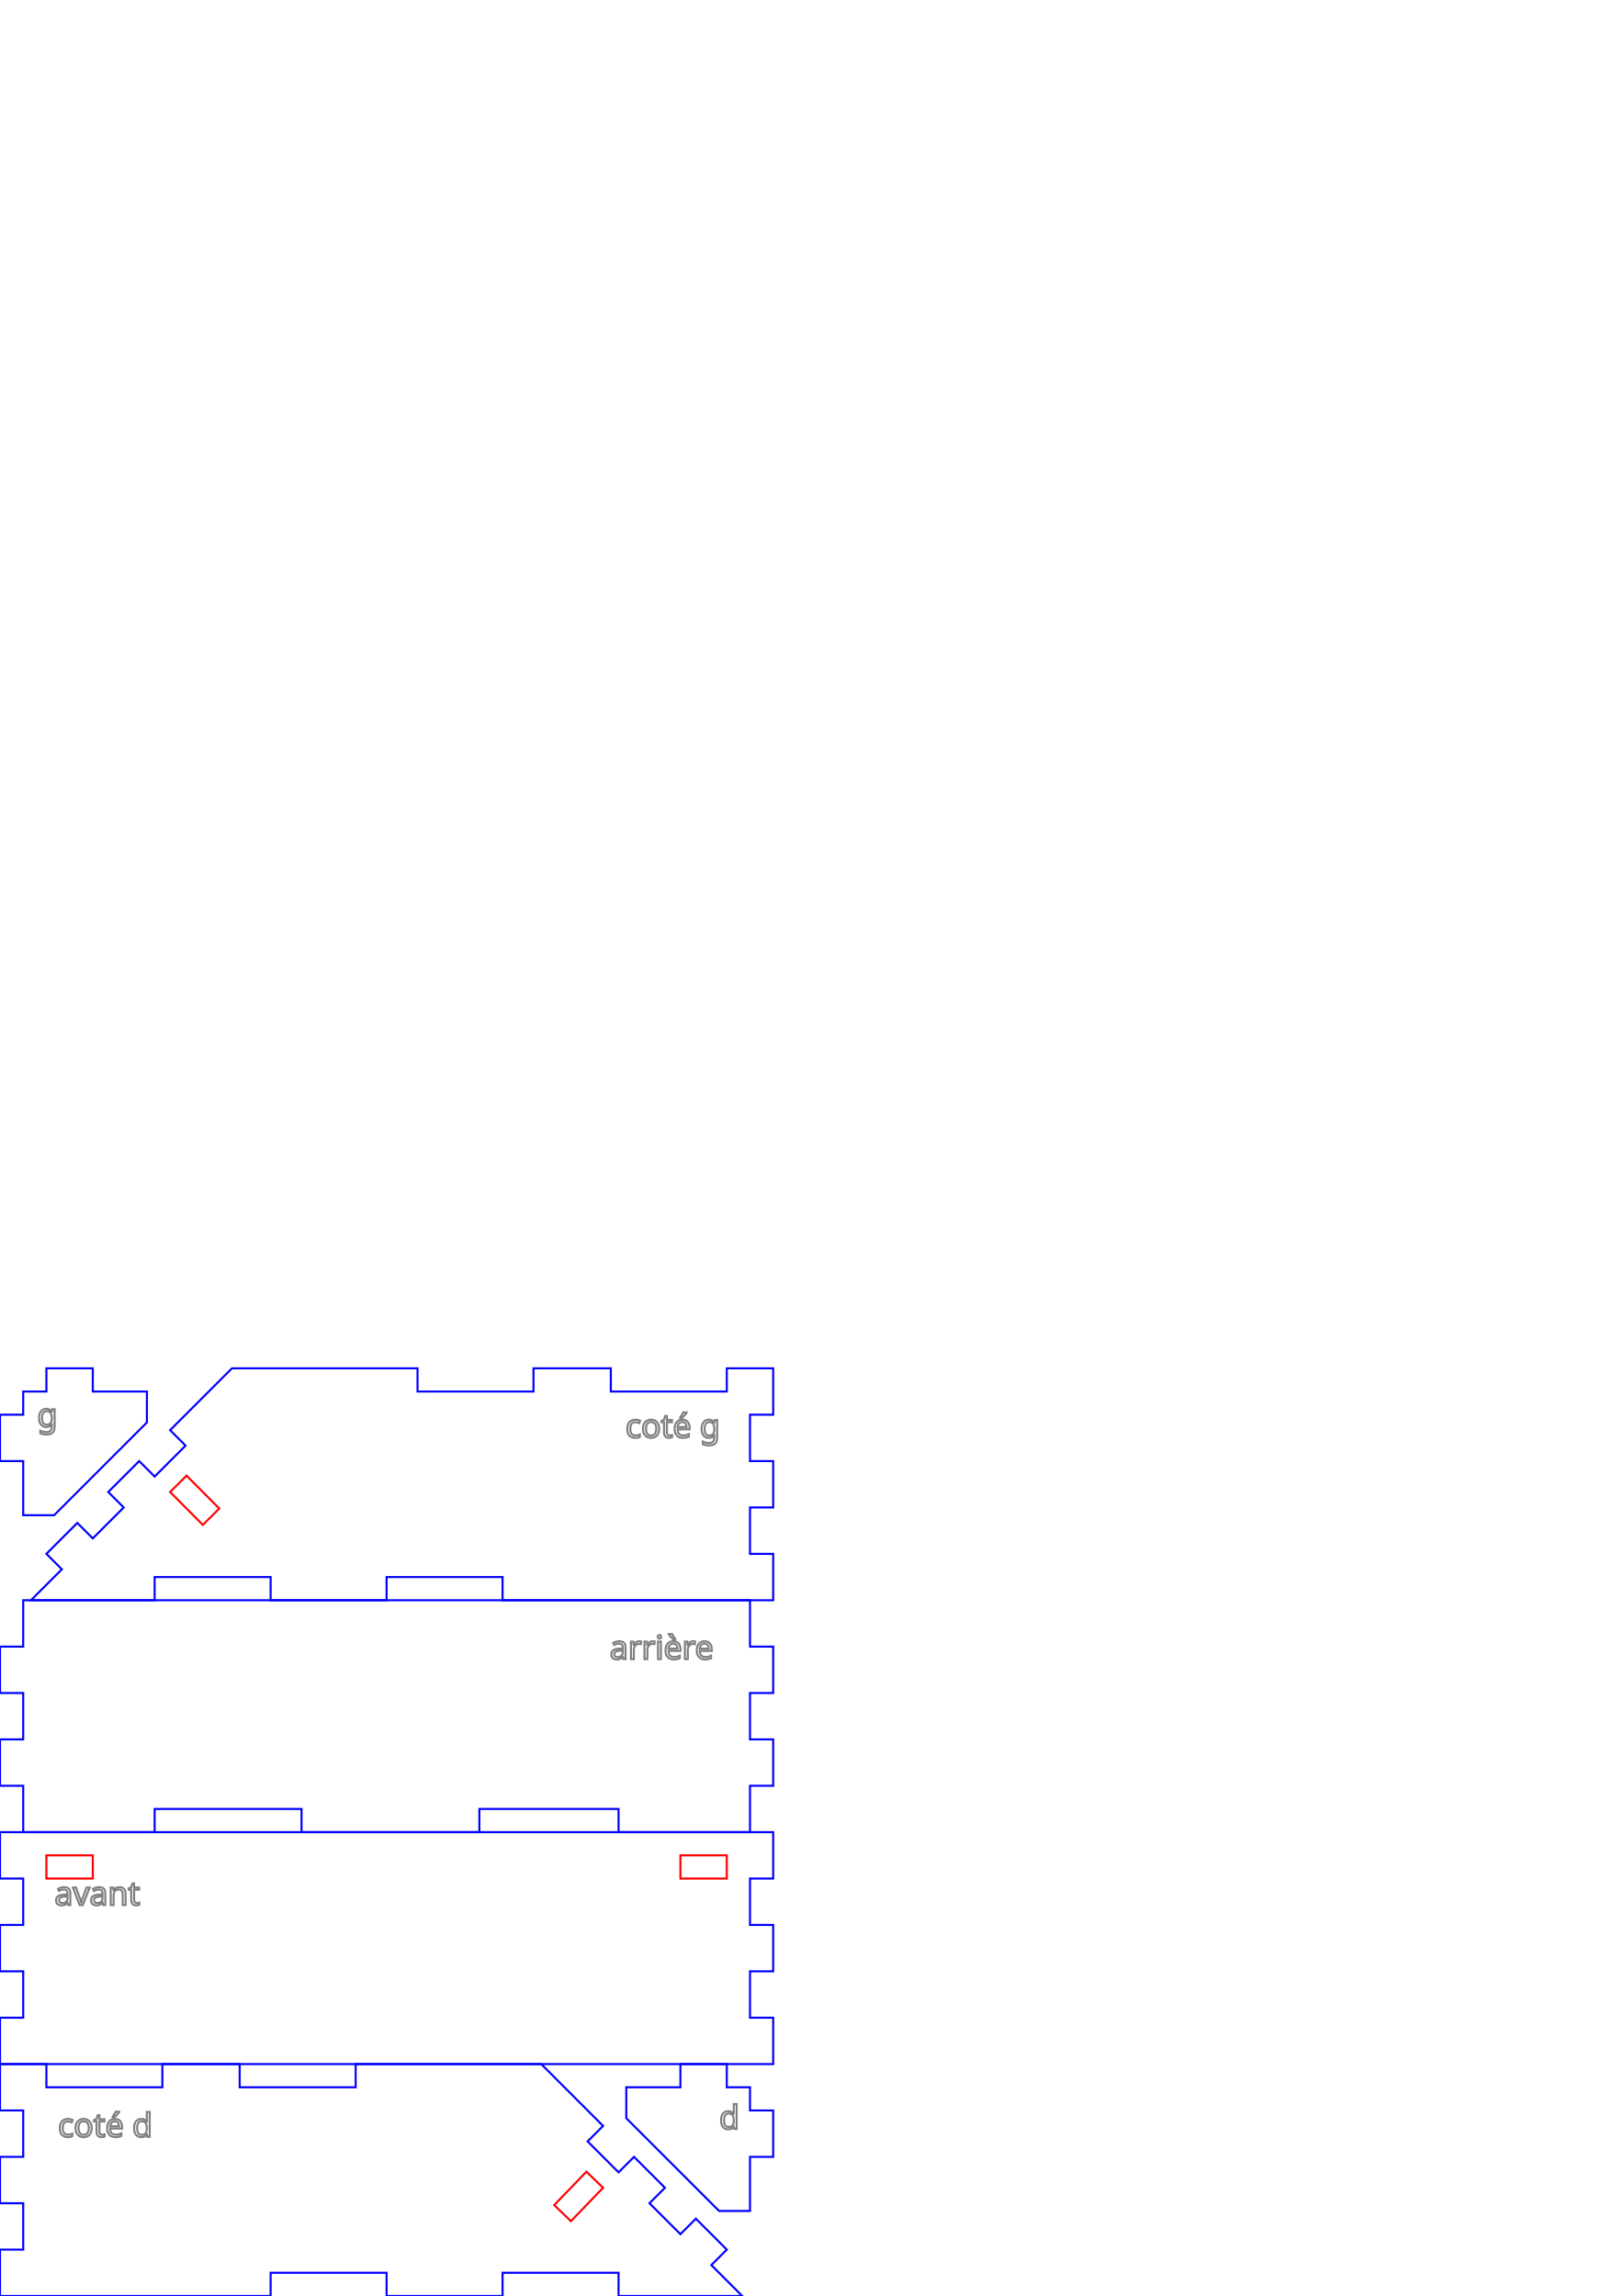
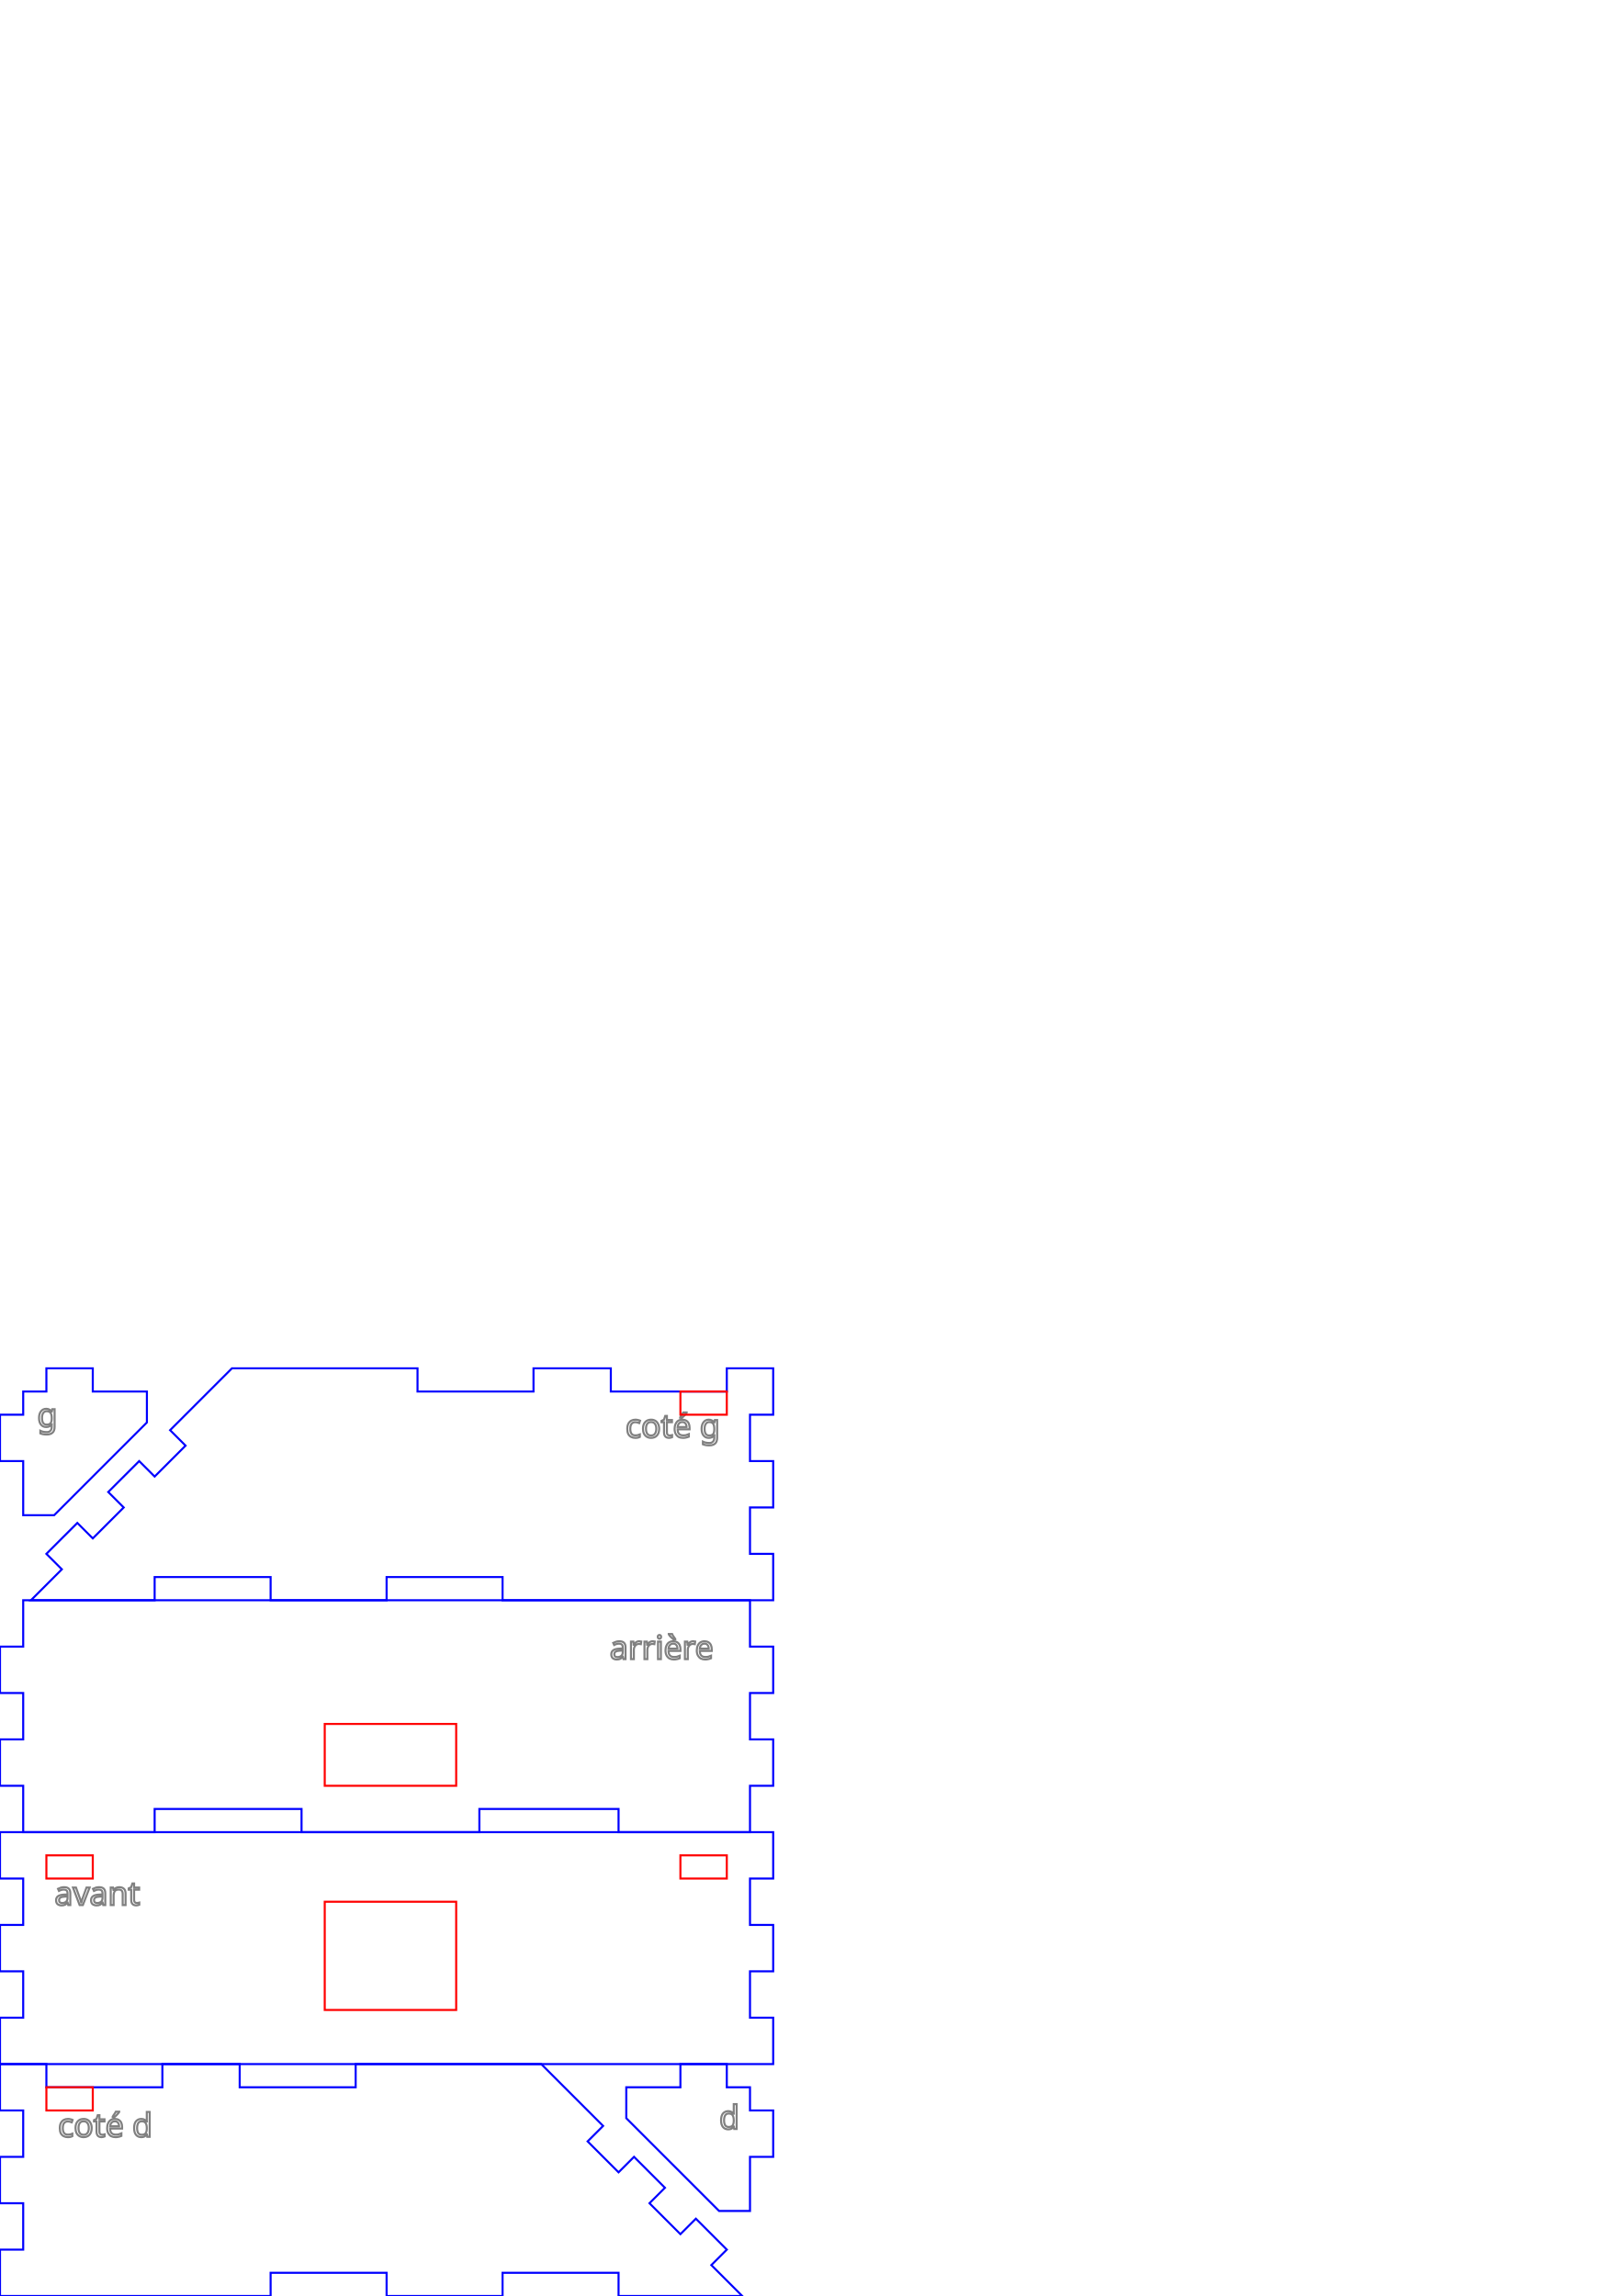
<svg xmlns="http://www.w3.org/2000/svg" width="210mm" height="297mm" viewBox="0 0 210 297" version="1.1" id="svg8">
  <defs id="defs2" />
  <g id="layer1">
    <path style="fill:none;stroke:#0000ff;stroke-width:0.265px;stroke-linecap:butt;stroke-linejoin:miter;stroke-opacity:1" d="m 0,267 v 6 h 3 v 6 H 0 v 6 h 3 v 6 H 0 v 6 h 35 v -3 h 15 v 3 h 15 v -3 h 15 v 3 h 16 l -4,-4 2,-2 -4,-4 -2,2 -4,-4 2,-2 -4,-4 -2,2 -4,-4 2,-2 -8,-8 H 46 v 3 H 31 v -3 H 21 v 3 H 6 v -3 z" id="path12" />
    <path style="fill:none;stroke:#0000ff;stroke-width:0.265px;stroke-linecap:butt;stroke-linejoin:miter;stroke-opacity:1" d="M 0,267 V 261 h 3 v -6 H 0 v -6 h 3 v -6 H 0 v -6 h 100 l 0,6 h -3 l 0,6 h 3 v 6 h -3 v 6 h 3 v 6 z" id="path14" />
    <path style="fill:none;stroke:#0000ff;stroke-width:0.265px;stroke-linecap:butt;stroke-linejoin:miter;stroke-opacity:1" d="m 3,237 v -6 H 0 v -6 h 3 v -6 H 0 v -6 h 3 v -6 h 94 v 6 h 3 v 6 h -3 l 0,6 h 3 l 0,6 h -3 v 6 l -17,0 v -3 H 62 v 3 H 39 v -3 H 20 v 3 z" id="path16" />
    <path style="fill:none;stroke:#0000ff;stroke-width:0.265px;stroke-linecap:butt;stroke-linejoin:miter;stroke-opacity:1" d="m 97,270 0,3 h 3 l 0,6 h -3 l 0,7 H 93 L 81,274 v -4 h 7 l 0,-3 h 6 v 3 z" id="path18" />
    <path style="fill:none;stroke:#0000ff;stroke-width:0.265px;stroke-linecap:butt;stroke-linejoin:miter;stroke-opacity:1" d="m 100,177 2e-6,6 h -3 v 6 h 3 v 6 h -3 v 6 h 3 l -2e-6,6 H 65 v -3 H 50 v 3 H 35 v -3 H 20 v 3 H 4 l 4,-4 L 6,201 10,197 l 2,2 4,-4 -2,-2 4,-4 2,2 4,-4 -2,-2 8,-8 H 54 v 3 h 15 v -3 h 10 v 3 h 15 v -3 z" id="path12-1" />
    <path style="fill:none;stroke:#0000ff;stroke-width:0.265px;stroke-linecap:butt;stroke-linejoin:miter;stroke-opacity:1" d="M 3,180 3,183 H 0 v 6 h 3 l 0,7 h 4 l 12,-12 v -4 l -7,0 v -3 H 6 v 3 z" id="path18-1" />
    <text xml:space="preserve" style="font-style:normal;font-weight:normal;font-size:10.583px;line-height:1.25;font-family:sans-serif;letter-spacing:0px;word-spacing:0px;fill:none;fill-opacity:1;stroke:#808080;stroke-width:0.265;" x="7.499" y="276.407" id="text40">
      <tspan id="tspan38" x="7.499" y="276.407" style="font-size:4.233px;fill:none;stroke-width:0.265;stroke:#808080;">coté d</tspan>
    </text>
    <text xml:space="preserve" style="font-style:normal;font-weight:normal;font-size:4.233px;line-height:1.25;font-family:sans-serif;letter-spacing:0px;word-spacing:0px;fill:none;fill-opacity:1;stroke:#808080;stroke-width:0.265;" x="80.895" y="185.952" id="text48">
      <tspan id="tspan46" x="80.895" y="185.952" style="fill:none;stroke-width:0.265;stroke:#808080;">coté g</tspan>
    </text>
    <text xml:space="preserve" style="font-style:normal;font-weight:normal;font-size:4.233px;line-height:1.25;font-family:sans-serif;letter-spacing:0px;word-spacing:0px;fill:none;fill-opacity:1;stroke:#808080;stroke-width:0.265;" x="78.87" y="214.619" id="text52">
      <tspan id="tspan50" x="78.87" y="214.619" style="fill:none;stroke-width:0.265;stroke:#808080;">arrière</tspan>
    </text>
    <text xml:space="preserve" style="font-style:normal;font-weight:normal;font-size:4.233px;line-height:1.25;font-family:sans-serif;letter-spacing:0px;word-spacing:0px;fill:none;fill-opacity:1;stroke:#808080;stroke-width:0.265;" x="7.061" y="246.433" id="text56">
      <tspan x="7.061" y="246.433" style="fill:none;stroke-width:0.265;stroke:#808080;" id="tspan58">avant</tspan>
    </text>
    <flowRoot xml:space="preserve" id="flowRoot62" style="fill:black;fill-opacity:1;stroke:#0000ff;font-family:sans-serif;font-style:normal;font-weight:normal;font-size:16px;line-height:1.25;letter-spacing:0px;word-spacing:0px;">
      <flowRegion id="flowRegion64" style="stroke:#0000ff;">
        <rect id="rect66" width="94.488" height="94.488" x="-151.181" y="744.567" style="stroke:#0000ff;" />
      </flowRegion>
      <flowPara id="flowPara68" />
    </flowRoot>
    <text xml:space="preserve" style="font-style:normal;font-weight:normal;font-size:4.233px;line-height:1.25;font-family:sans-serif;letter-spacing:0px;word-spacing:0px;fill:none;fill-opacity:1;stroke:#808080;stroke-width:0.265;" x="4.811" y="184.543" id="text72">
      <tspan id="tspan70" x="4.811" y="184.543" style="stroke-width:0.265;stroke:#808080;fill:none;">g</tspan>
    </text>
    <text xml:space="preserve" style="font-style:normal;font-weight:normal;font-size:4.233px;line-height:1.25;font-family:sans-serif;letter-spacing:0px;word-spacing:0px;fill:none;fill-opacity:1;stroke:#808080;stroke-width:0.265;" x="93.024" y="275.402" id="text76">
      <tspan id="tspan74" x="93.024" y="275.402" style="stroke-width:0.265;stroke:#808080;fill:none;">d</tspan>
    </text>
    <path style="fill:none;stroke:#ff0000;stroke-width:0.265px;stroke-linecap:butt;stroke-linejoin:miter;stroke-opacity:1" d="m 6,243 v -3 H 12 v 3 z" id="path120" />
    <path style="fill:none;stroke:#ff0000;stroke-width:0.265px;stroke-linecap:butt;stroke-linejoin:miter;stroke-opacity:1" d="m 88,243 v -3 H 94 v 3 z" id="path120-4" />
-     <path style="fill:none;stroke:#ff0000;stroke-width:0.265px;stroke-linecap:butt;stroke-linejoin:miter;stroke-opacity:1" d="m 73.839,287.322 -2.161,-2.081 4.161,-4.322 L 78,283 Z" id="path120-4-6" />
-     <path style="fill:none;stroke:#ff0000;stroke-width:0.265px;stroke-linecap:butt;stroke-linejoin:miter;stroke-opacity:1" d="m 22,193 2.127,-2.116 4.232,4.254 -2.127,2.116 z" id="path120-8" />
+     <path style="fill:none;stroke:#ff0000;stroke-width:0.265px;stroke-linecap:butt;stroke-linejoin:miter;stroke-opacity:1" d="m 42,260 v -14 h 17 v 14 z" id="path120-3" />
+     <path style="fill:none;stroke:#ff0000;stroke-width:0.265px;stroke-linecap:butt;stroke-linejoin:miter;stroke-opacity:1" d="m 42,231 v -8 h 17 v 8 z" id="path120-3-5" />
+     <path style="fill:none;stroke:#ff0000;stroke-width:0.265px;stroke-linecap:butt;stroke-linejoin:miter;stroke-opacity:1" d="m 6,273 v -3 h 6 v 3 z" id="path120-4-2" />
+     <path style="fill:none;stroke:#ff0000;stroke-width:0.265px;stroke-linecap:butt;stroke-linejoin:miter;stroke-opacity:1" d="m 88,183 v -3 H 94 v 3 z" id="path120-4-2-7" />
  </g>
</svg>
